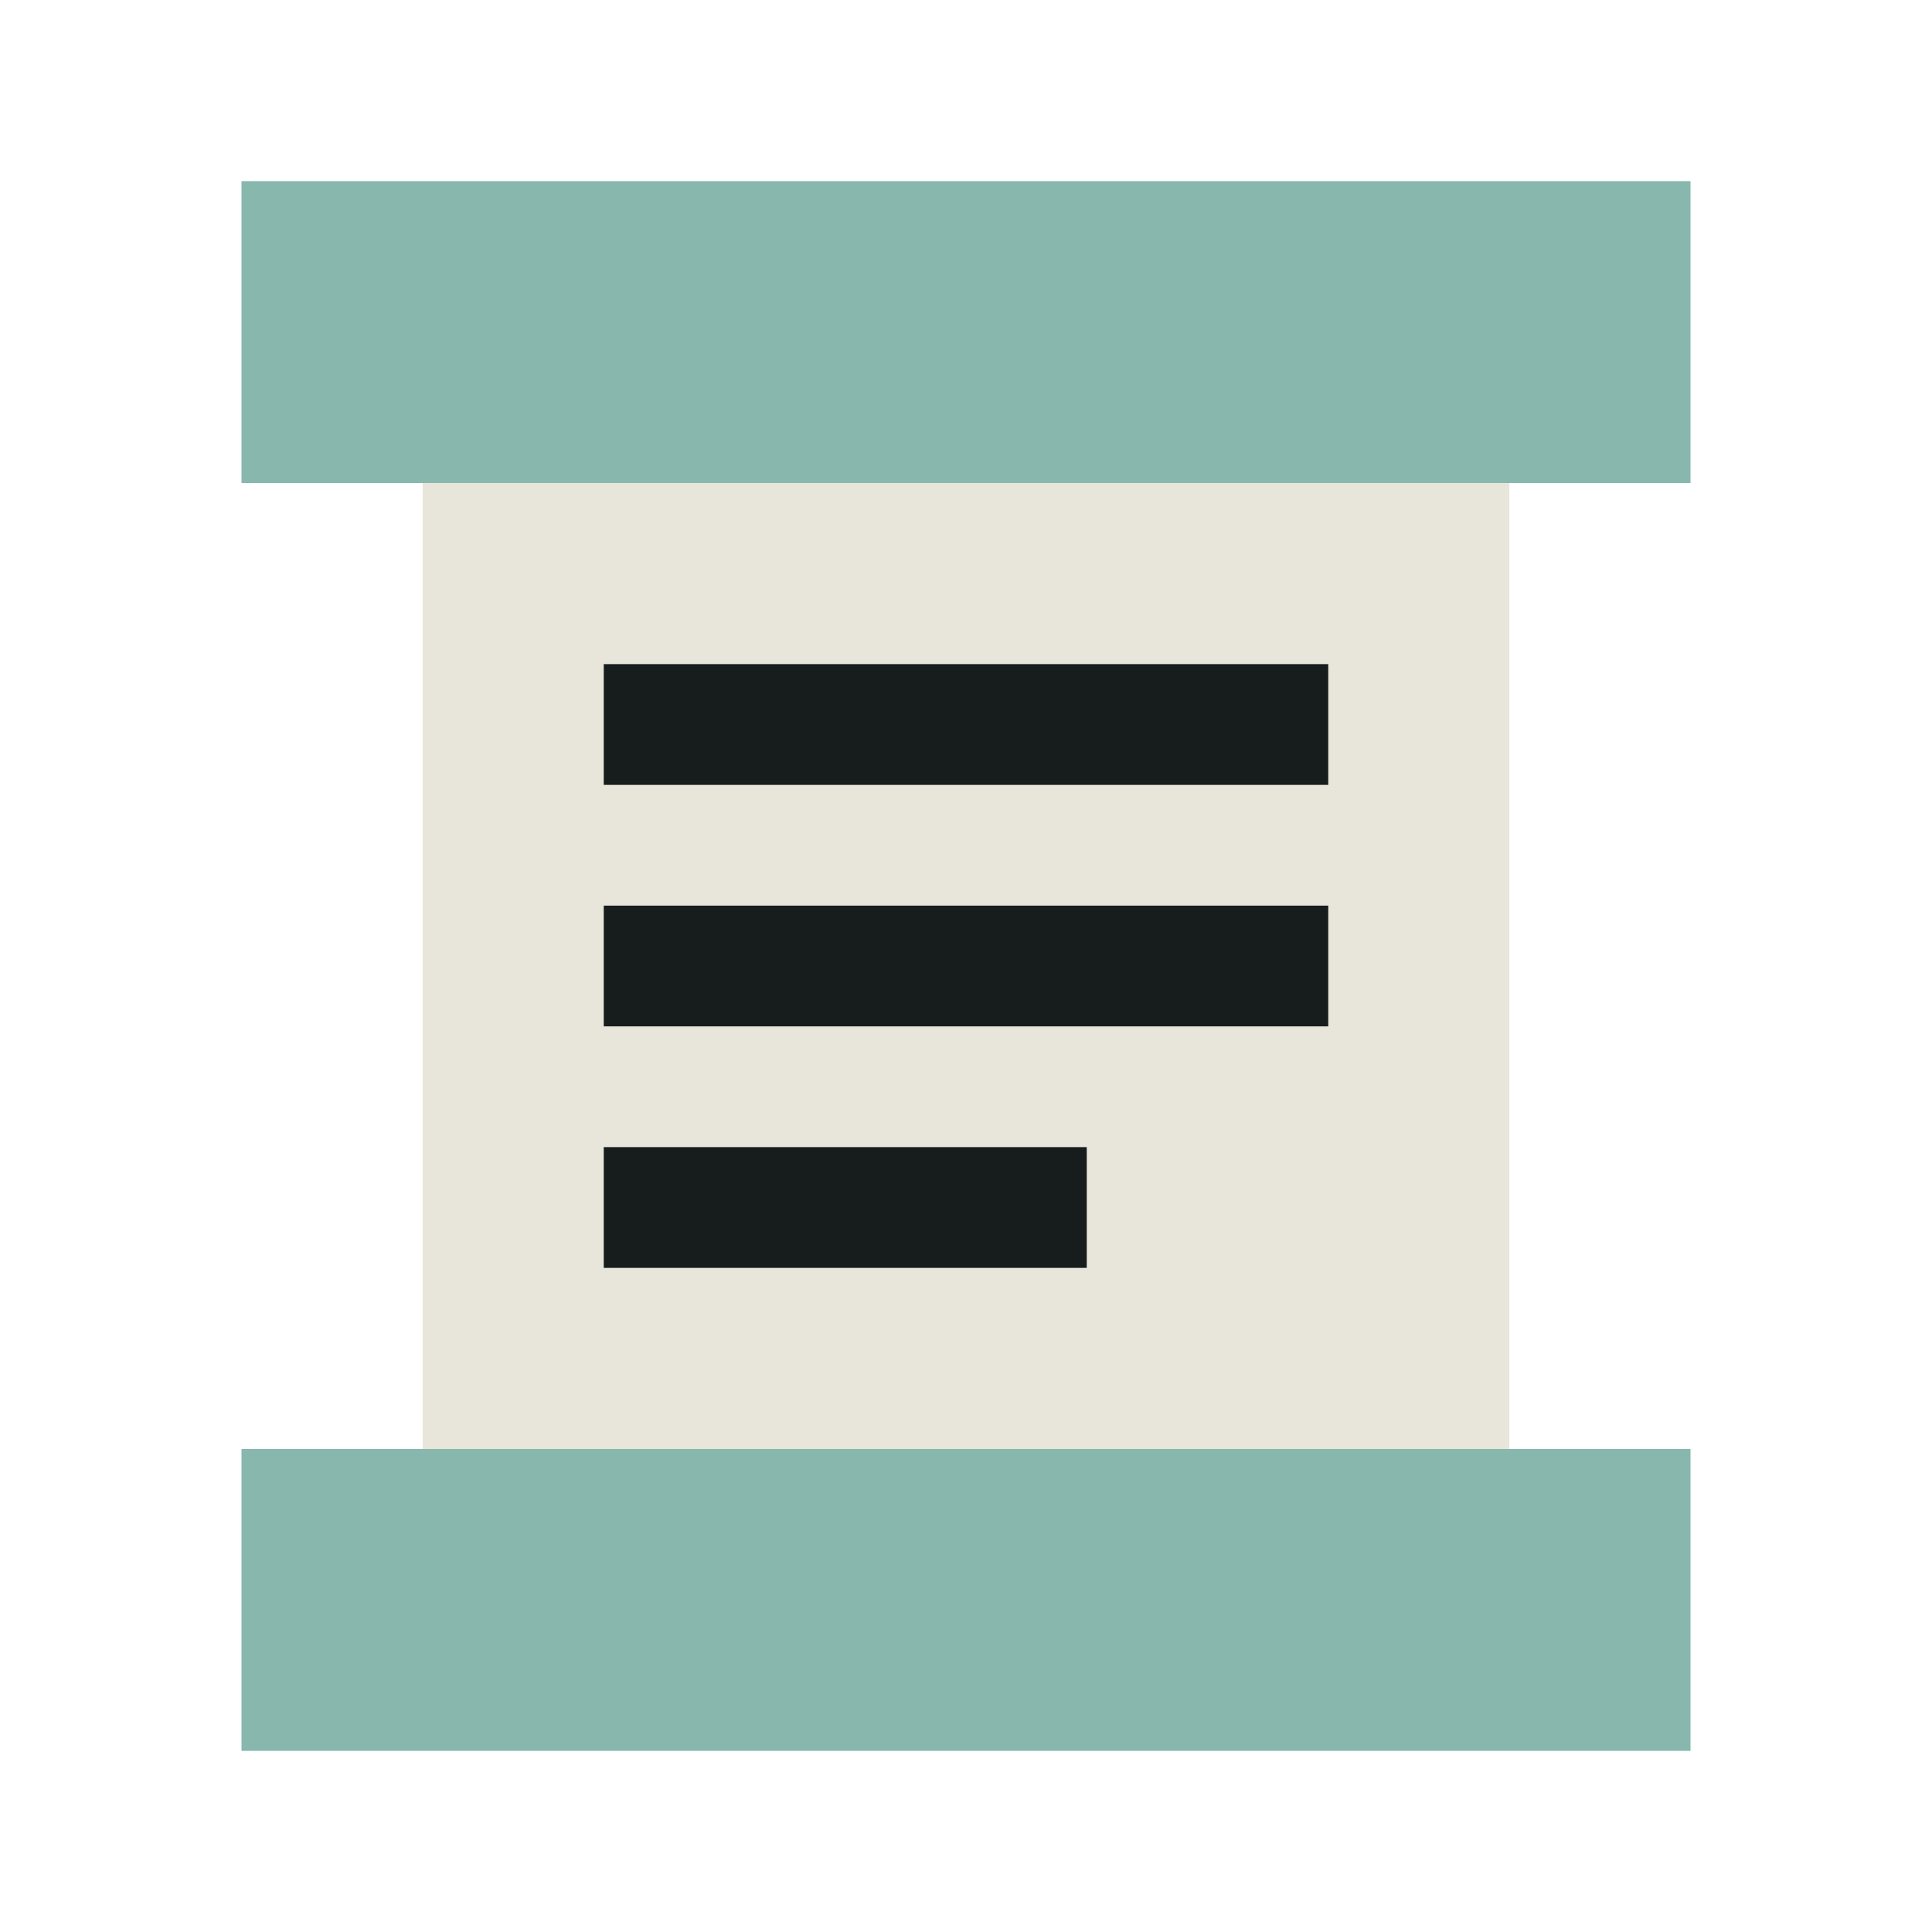
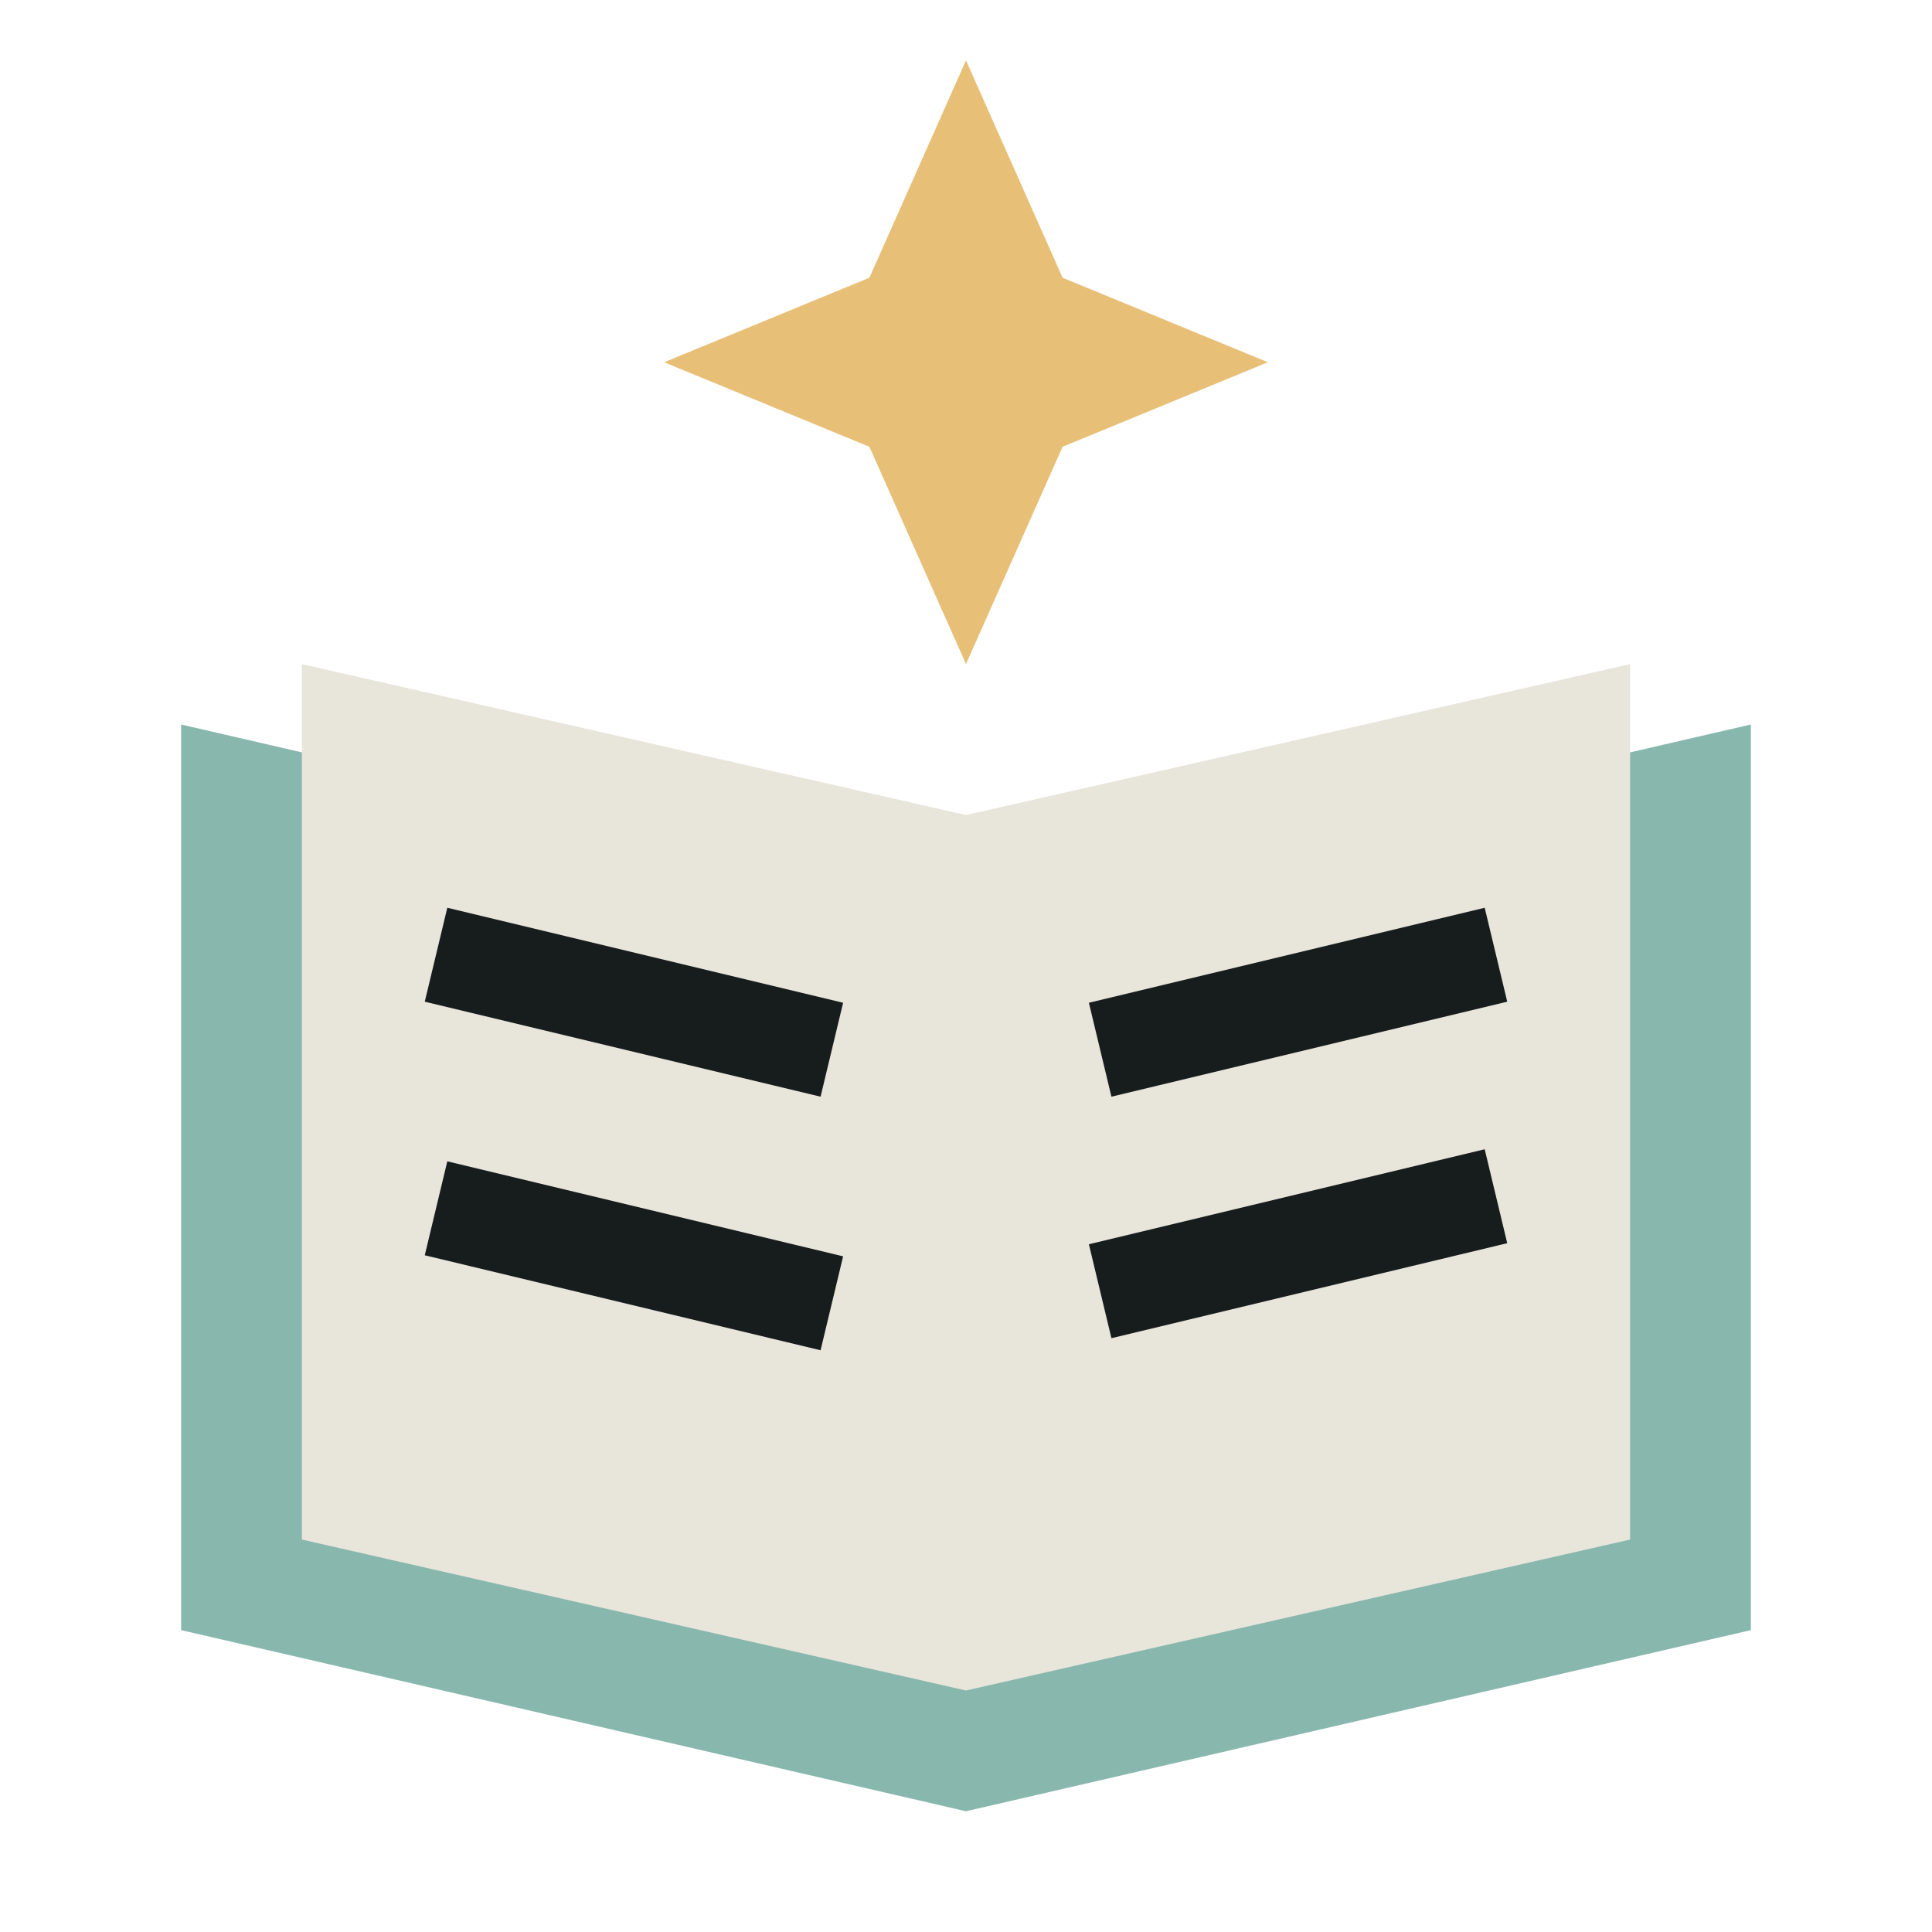
<svg xmlns="http://www.w3.org/2000/svg" width="32" height="32" viewBox="0 0 32 32">
-   <path d="M7 6h18v20H7z" fill="#e8e5db" />
-   <path d="M4 3h24v5H4zM4 24h24v5H4z" fill="#88b7ad" />
-   <path d="M11 12h10m-10 4h10m-10 4h6" fill="none" stroke="#171c1d" stroke-width="2" stroke-linecap="square" stroke-linejoin="miter" />
+   <path d="M3 12l13 3 13-3v15l-13 3-13-3z" fill="#88b7ad" />
+   <path d="M5 11l11 2.5V28L5 25.5zM27 11l-11 2.5V28l11-2.5z" fill="#e8e5db" />
+   <path d="M8 16l5 1.2m-5 3l5 1.2m6-4.2l5-1.2m-5 5.2l5-1.2" fill="none" stroke="#171c1d" stroke-width="1.6" stroke-linecap="square" />
+   <path d="M16 1l1.6 3.6L21 6l-3.4 1.4L16 11l-1.6-3.6L11 6l3.4-1.4z" fill="#e8bf77" />
</svg>
